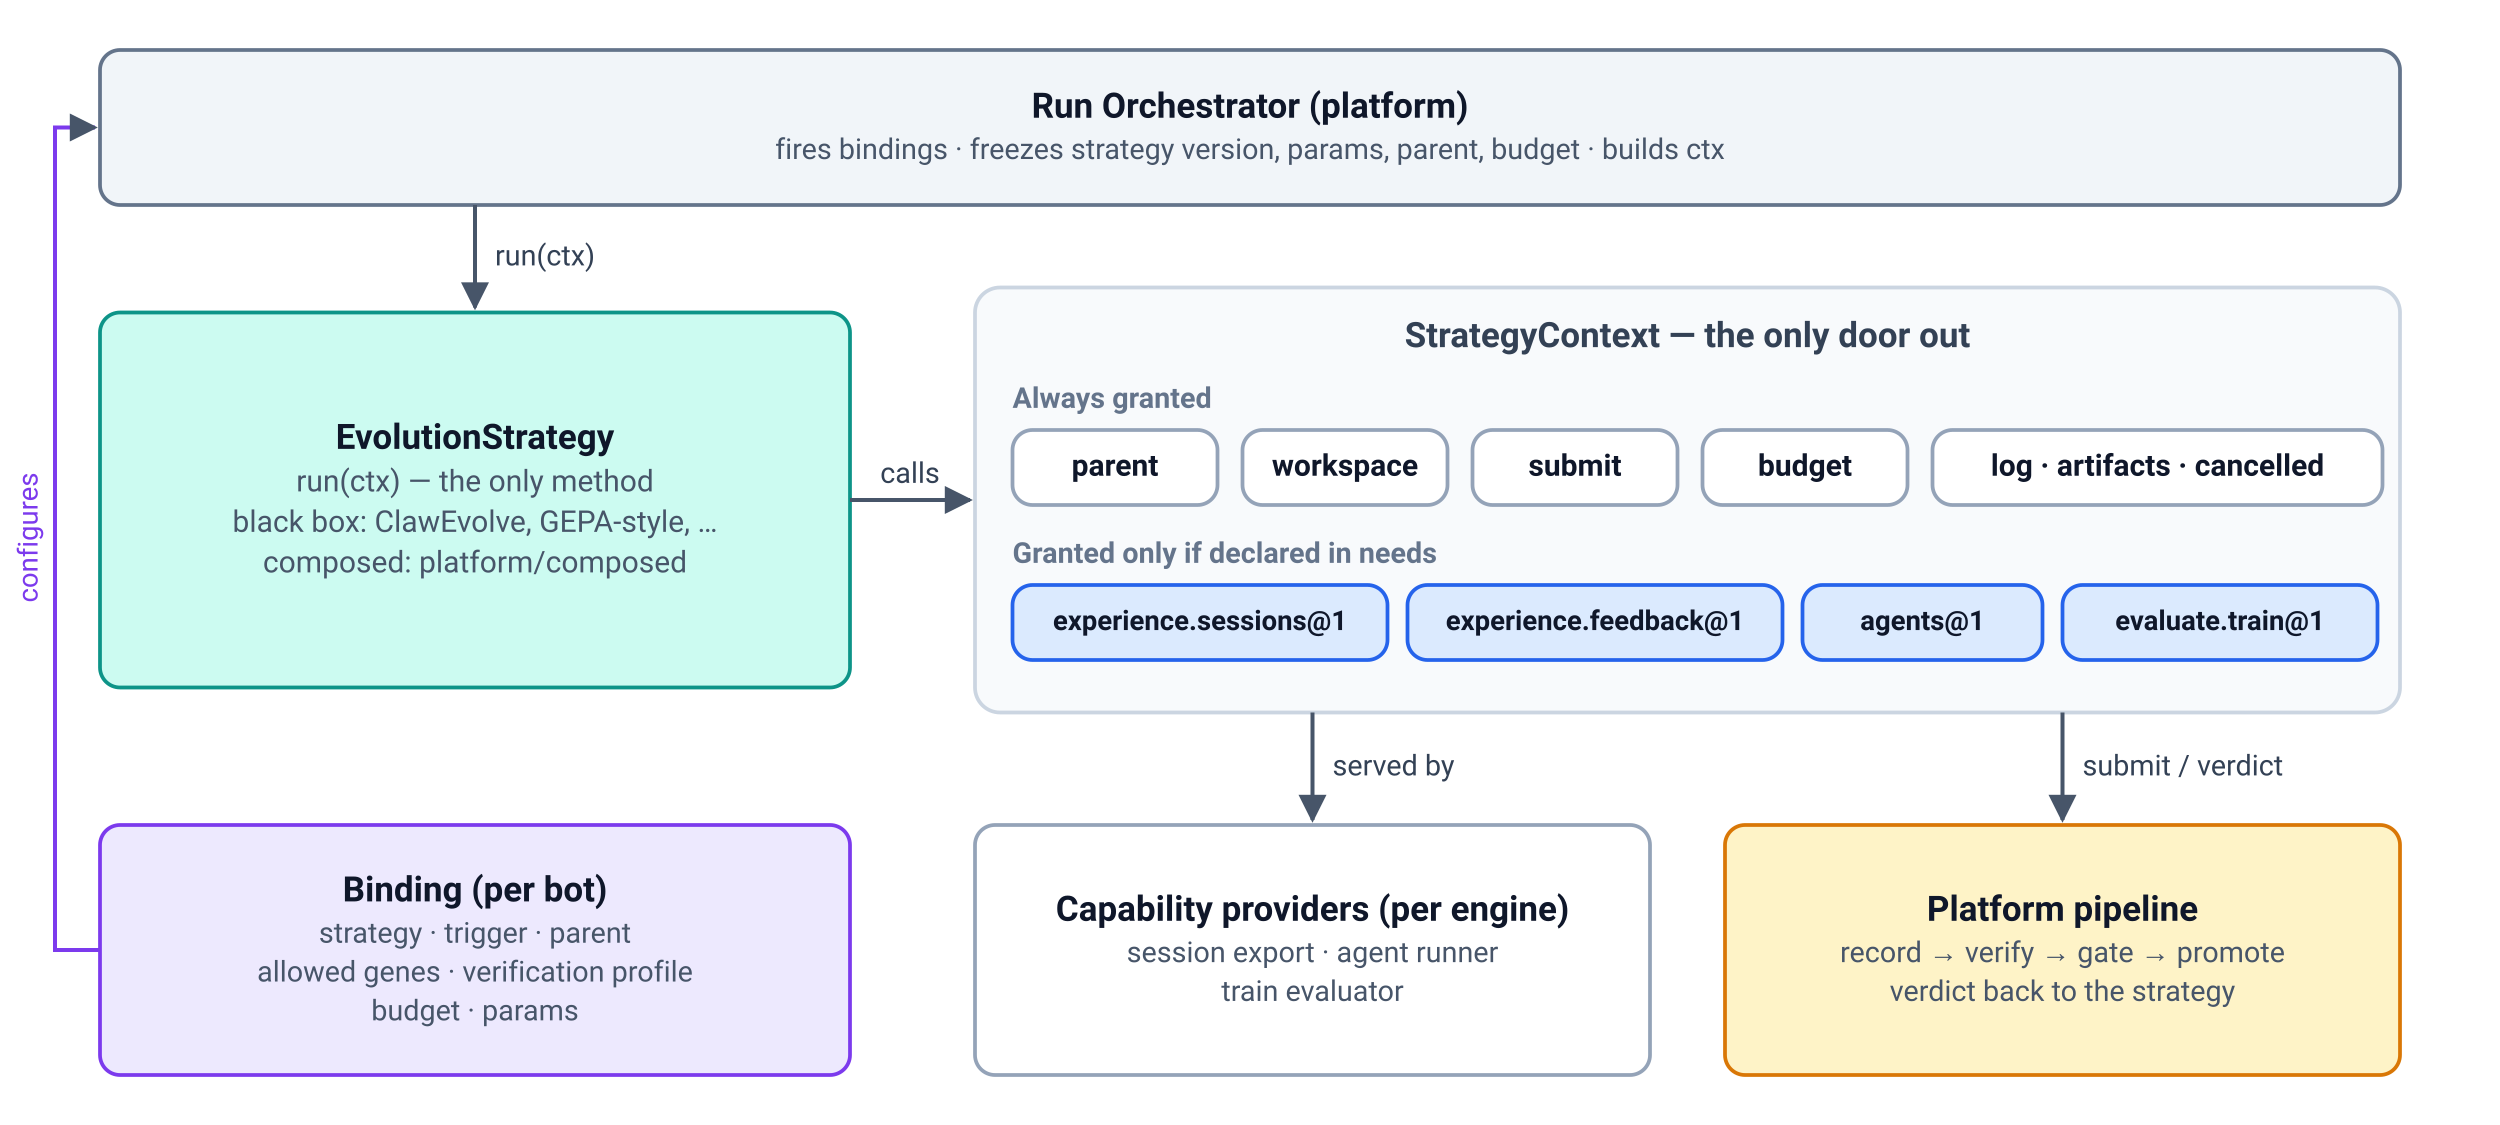
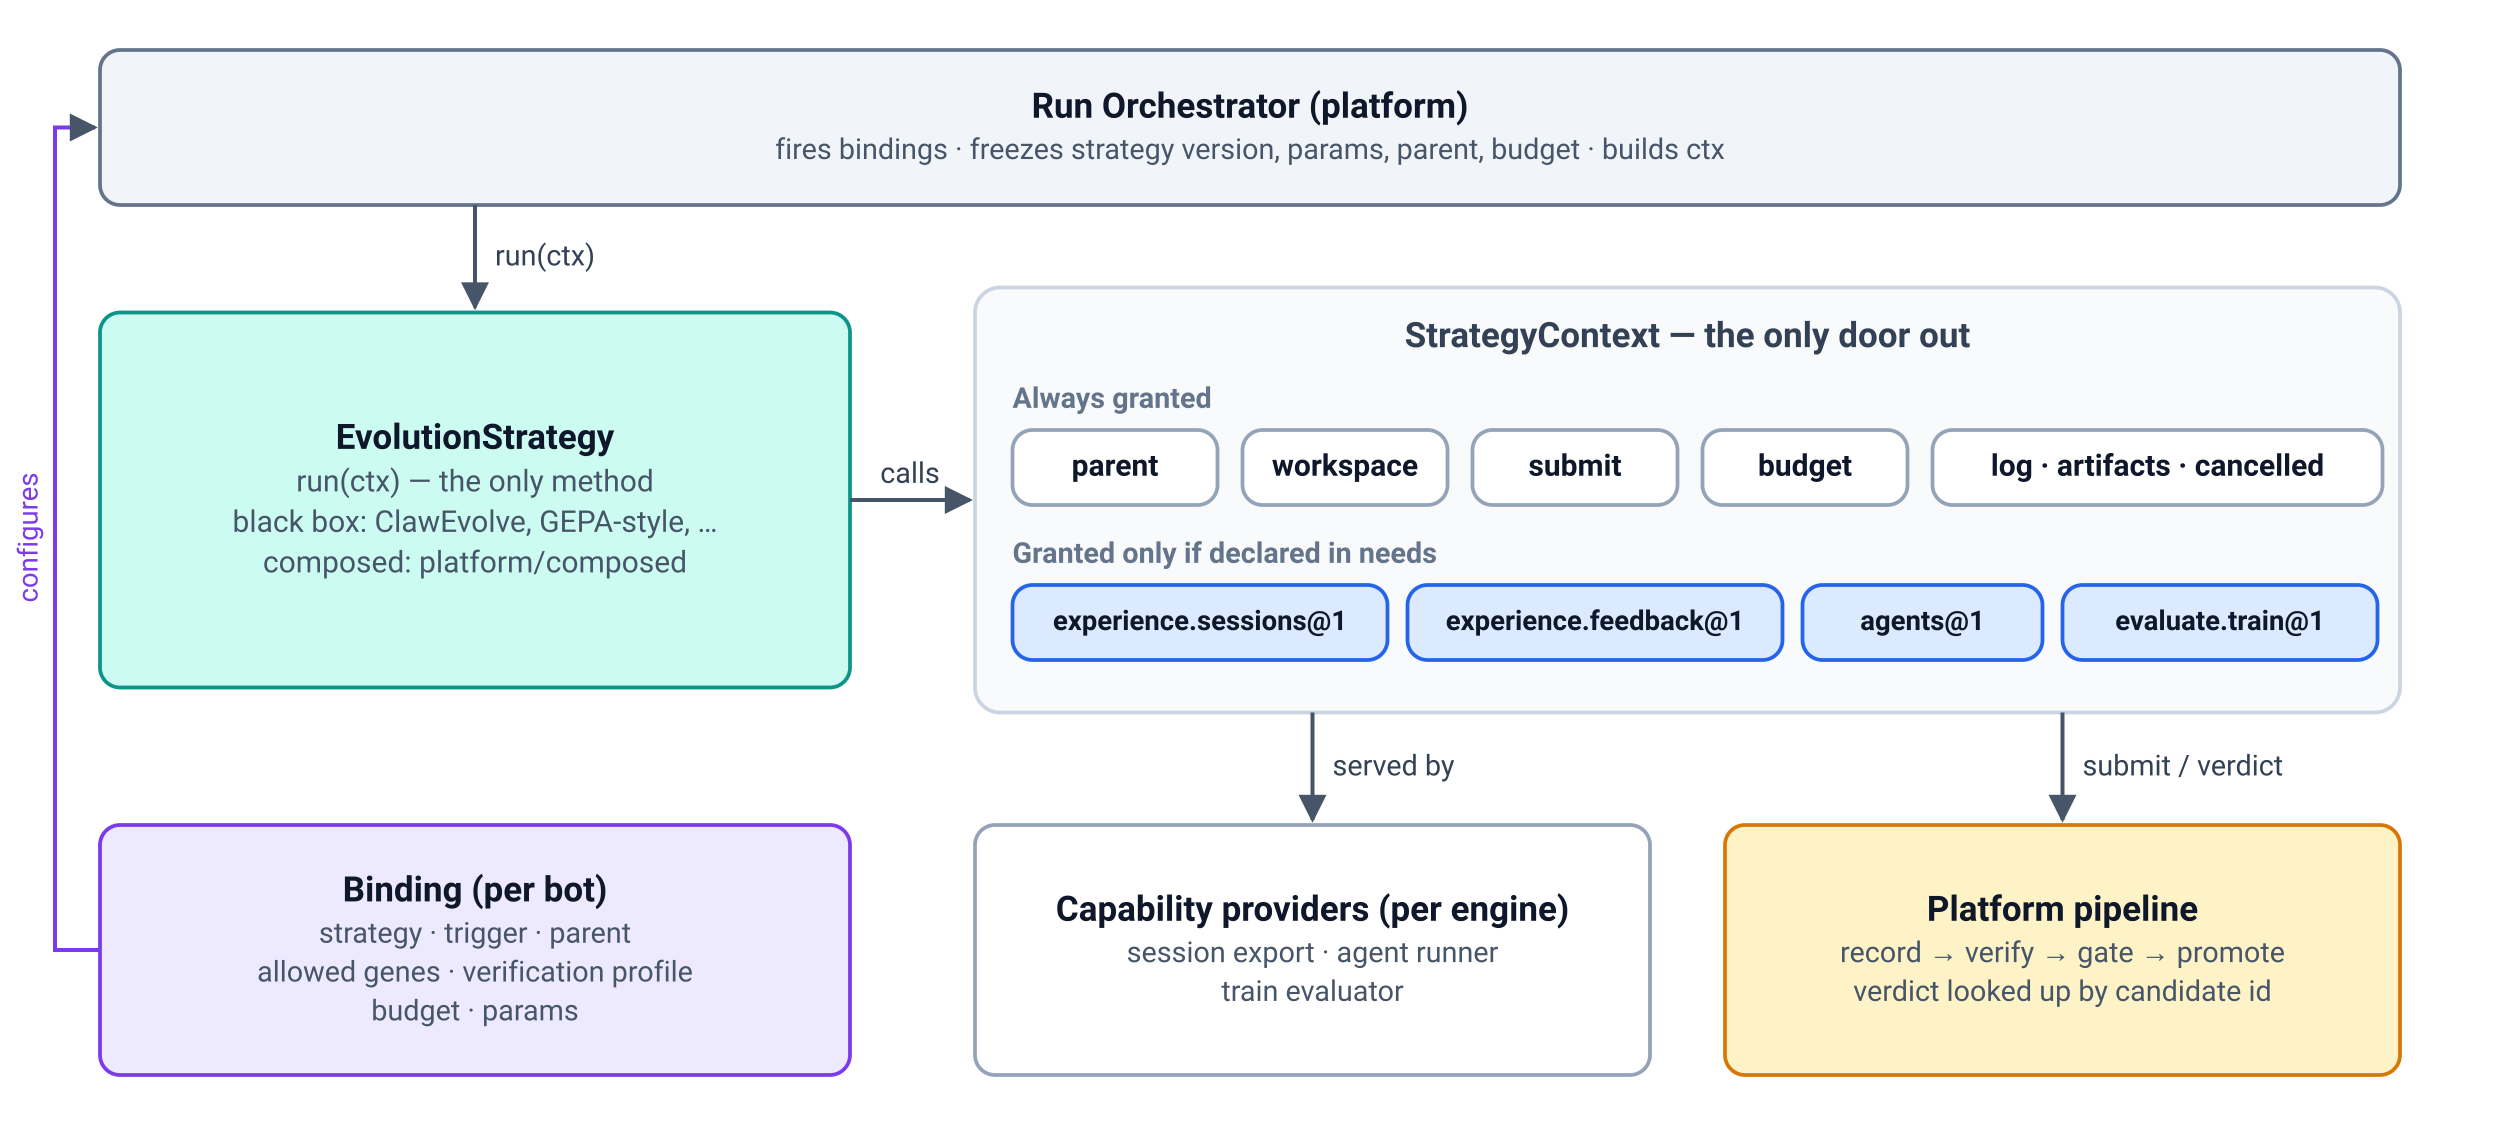
<svg xmlns="http://www.w3.org/2000/svg" width="1000" height="450" viewBox="0 0 1000 450" font-family="system-ui,-apple-system,'Segoe UI',Roboto,'Helvetica Neue',Arial,sans-serif" role="img" aria-label="Strategy port, context, and binding">
  <defs>
    <marker id="ah" viewBox="0 0 10 10" refX="9" refY="5" markerWidth="7" markerHeight="7" orient="auto-start-reverse">
      <path d="M0 0 L10 5 L0 10 z" fill="#475569" />
    </marker>
    <marker id="ahl" viewBox="0 0 10 10" refX="9" refY="5" markerWidth="6" markerHeight="6" orient="auto-start-reverse">
      <path d="M0 0 L10 5 L0 10 z" fill="#94a3b8" />
    </marker>
  </defs>
  <rect width="1000" height="450" fill="#ffffff" />
  <rect x="40" y="20" width="920" height="62" rx="8" fill="#f1f5f9" stroke="#64748b" stroke-width="1.5" />
  <text x="500.0" y="43.237" font-size="14" font-weight="600" fill="#0f172a" text-anchor="middle" dominant-baseline="middle">Run Orchestrator (platform)</text>
  <text x="500.0" y="60.45" font-size="11.5" font-weight="400" fill="#475569" text-anchor="middle" dominant-baseline="middle">fires bindings · freezes strategy version, params, parent, budget · builds ctx</text>
  <rect x="40" y="125" width="300" height="150" rx="8" fill="#ccfbf1" stroke="#0d9488" stroke-width="1.5" />
  <text x="190.0" y="175.7" font-size="14" font-weight="600" fill="#0f172a" text-anchor="middle" dominant-baseline="middle">EvolutionStrategy</text>
  <text x="190.0" y="193.25" font-size="12" font-weight="400" fill="#475569" text-anchor="middle" dominant-baseline="middle">run(ctx) — the only method</text>
  <text x="190.0" y="209.45" font-size="12" font-weight="400" fill="#475569" text-anchor="middle" dominant-baseline="middle">black box: ClawEvolve, GEPA-style, …</text>
  <text x="190.0" y="225.65" font-size="12" font-weight="400" fill="#475569" text-anchor="middle" dominant-baseline="middle">composed: platform/composed</text>
  <rect x="390" y="115" width="570" height="170" rx="10" fill="#f8fafc" stroke="#cbd5e1" stroke-width="1.5" />
  <text x="675" y="135" font-size="14" font-weight="700" fill="#334155" text-anchor="middle" dominant-baseline="middle">StrategyContext — the only door out</text>
  <text x="405" y="160" font-size="11.5" font-weight="700" fill="#64748b" text-anchor="start" dominant-baseline="middle">Always granted</text>
  <rect x="405" y="172" width="82" height="30" rx="8" fill="#ffffff" stroke="#94a3b8" stroke-width="1.5" />
  <text x="446.0" y="187.0" font-size="12" font-weight="600" fill="#0f172a" text-anchor="middle" dominant-baseline="middle">parent</text>
  <rect x="497" y="172" width="82" height="30" rx="8" fill="#ffffff" stroke="#94a3b8" stroke-width="1.5" />
  <text x="538.0" y="187.0" font-size="12" font-weight="600" fill="#0f172a" text-anchor="middle" dominant-baseline="middle">workspace</text>
  <rect x="589" y="172" width="82" height="30" rx="8" fill="#ffffff" stroke="#94a3b8" stroke-width="1.5" />
  <text x="630.0" y="187.0" font-size="12" font-weight="600" fill="#0f172a" text-anchor="middle" dominant-baseline="middle">submit</text>
  <rect x="681" y="172" width="82" height="30" rx="8" fill="#ffffff" stroke="#94a3b8" stroke-width="1.5" />
  <text x="722.0" y="187.0" font-size="12" font-weight="600" fill="#0f172a" text-anchor="middle" dominant-baseline="middle">budget</text>
  <rect x="773" y="172" width="180" height="30" rx="8" fill="#ffffff" stroke="#94a3b8" stroke-width="1.5" />
  <text x="863.0" y="187.0" font-size="12" font-weight="600" fill="#0f172a" text-anchor="middle" dominant-baseline="middle">log · artifacts · cancelled</text>
  <text x="405" y="222" font-size="11.5" font-weight="700" fill="#64748b" text-anchor="start" dominant-baseline="middle">Granted only if declared in needs</text>
  <rect x="405" y="234" width="150" height="30" rx="8" fill="#dbeafe" stroke="#2563eb" stroke-width="1.5" />
  <text x="480.0" y="249.0" font-size="11" font-weight="600" fill="#0f172a" text-anchor="middle" dominant-baseline="middle">experience.sessions@1</text>
  <rect x="563" y="234" width="150" height="30" rx="8" fill="#dbeafe" stroke="#2563eb" stroke-width="1.5" />
  <text x="638.0" y="249.0" font-size="11" font-weight="600" fill="#0f172a" text-anchor="middle" dominant-baseline="middle">experience.feedback@1</text>
  <rect x="721" y="234" width="96" height="30" rx="8" fill="#dbeafe" stroke="#2563eb" stroke-width="1.5" />
  <text x="769.0" y="249.0" font-size="11" font-weight="600" fill="#0f172a" text-anchor="middle" dominant-baseline="middle">agents@1</text>
  <rect x="825" y="234" width="126" height="30" rx="8" fill="#dbeafe" stroke="#2563eb" stroke-width="1.5" />
  <text x="888.0" y="249.0" font-size="11" font-weight="600" fill="#0f172a" text-anchor="middle" dominant-baseline="middle">evaluate.train@1</text>
  <path d="M 190 82 L 190 123" fill="none" stroke="#475569" stroke-width="1.6" marker-end="url(#ah)" />
  <text x="198" y="103" font-size="11.5" font-weight="400" fill="#334155" text-anchor="start" dominant-baseline="middle">run(ctx)</text>
  <path d="M 340 200 L 388 200" fill="none" stroke="#475569" stroke-width="1.6" marker-end="url(#ah)" />
  <text x="364" y="190" font-size="11.5" font-weight="400" fill="#334155" text-anchor="middle" dominant-baseline="middle">calls</text>
  <rect x="40" y="330" width="300" height="100" rx="8" fill="#ede9fe" stroke="#7c3aed" stroke-width="1.5" />
  <text x="190.0" y="356.712" font-size="14" font-weight="600" fill="#0f172a" text-anchor="middle" dominant-baseline="middle">Binding (per bot)</text>
  <text x="190.0" y="373.925" font-size="11.5" font-weight="400" fill="#475569" text-anchor="middle" dominant-baseline="middle">strategy · trigger · parent</text>
  <text x="190.0" y="389.45" font-size="11.5" font-weight="400" fill="#475569" text-anchor="middle" dominant-baseline="middle">allowed genes · verification profile</text>
  <text x="190.0" y="404.975" font-size="11.5" font-weight="400" fill="#475569" text-anchor="middle" dominant-baseline="middle">budget · params</text>
  <rect x="390" y="330" width="270" height="100" rx="8" fill="#ffffff" stroke="#94a3b8" stroke-width="1.5" />
  <text x="525.0" y="364.475" font-size="14" font-weight="600" fill="#0f172a" text-anchor="middle" dominant-baseline="middle">Capability providers (per engine)</text>
  <text x="525.0" y="381.687" font-size="11.5" font-weight="400" fill="#475569" text-anchor="middle" dominant-baseline="middle">session export · agent runner</text>
  <text x="525.0" y="397.212" font-size="11.5" font-weight="400" fill="#475569" text-anchor="middle" dominant-baseline="middle">train evaluator</text>
  <rect x="690" y="330" width="270" height="100" rx="8" fill="#fef3c7" stroke="#d97706" stroke-width="1.5" />
  <text x="825.0" y="364.475" font-size="14" font-weight="600" fill="#0f172a" text-anchor="middle" dominant-baseline="middle">Platform pipeline</text>
  <text x="825.0" y="381.687" font-size="11.5" font-weight="400" fill="#475569" text-anchor="middle" dominant-baseline="middle">record → verify → gate → promote</text>
-   <text x="825.0" y="397.212" font-size="11.5" font-weight="400" fill="#475569" text-anchor="middle" dominant-baseline="middle">verdict back to the strategy</text>
+   <text x="825.0" y="397.212" font-size="11.5" font-weight="400" fill="#475569" text-anchor="middle" dominant-baseline="middle">verdict looked up by candidate id</text>
  <path d="M 525 285 L 525 328" fill="none" stroke="#475569" stroke-width="1.6" marker-end="url(#ah)" />
  <text x="533" y="307" font-size="11.5" font-weight="400" fill="#334155" text-anchor="start" dominant-baseline="middle">served by</text>
  <path d="M 825 285 L 825 328" fill="none" stroke="#475569" stroke-width="1.6" marker-end="url(#ah)" />
  <text x="833" y="307" font-size="11.5" font-weight="400" fill="#334155" text-anchor="start" dominant-baseline="middle">submit / verdict</text>
  <path d="M 40 380 L 22 380 L 22 51 L 38 51" fill="none" stroke="#7c3aed" stroke-width="1.6" marker-end="url(#ah)" />
  <text x="12" y="215" font-size="11" font-weight="400" fill="#7c3aed" text-anchor="middle" dominant-baseline="middle" transform="rotate(-90 12 215)">configures</text>
</svg>
